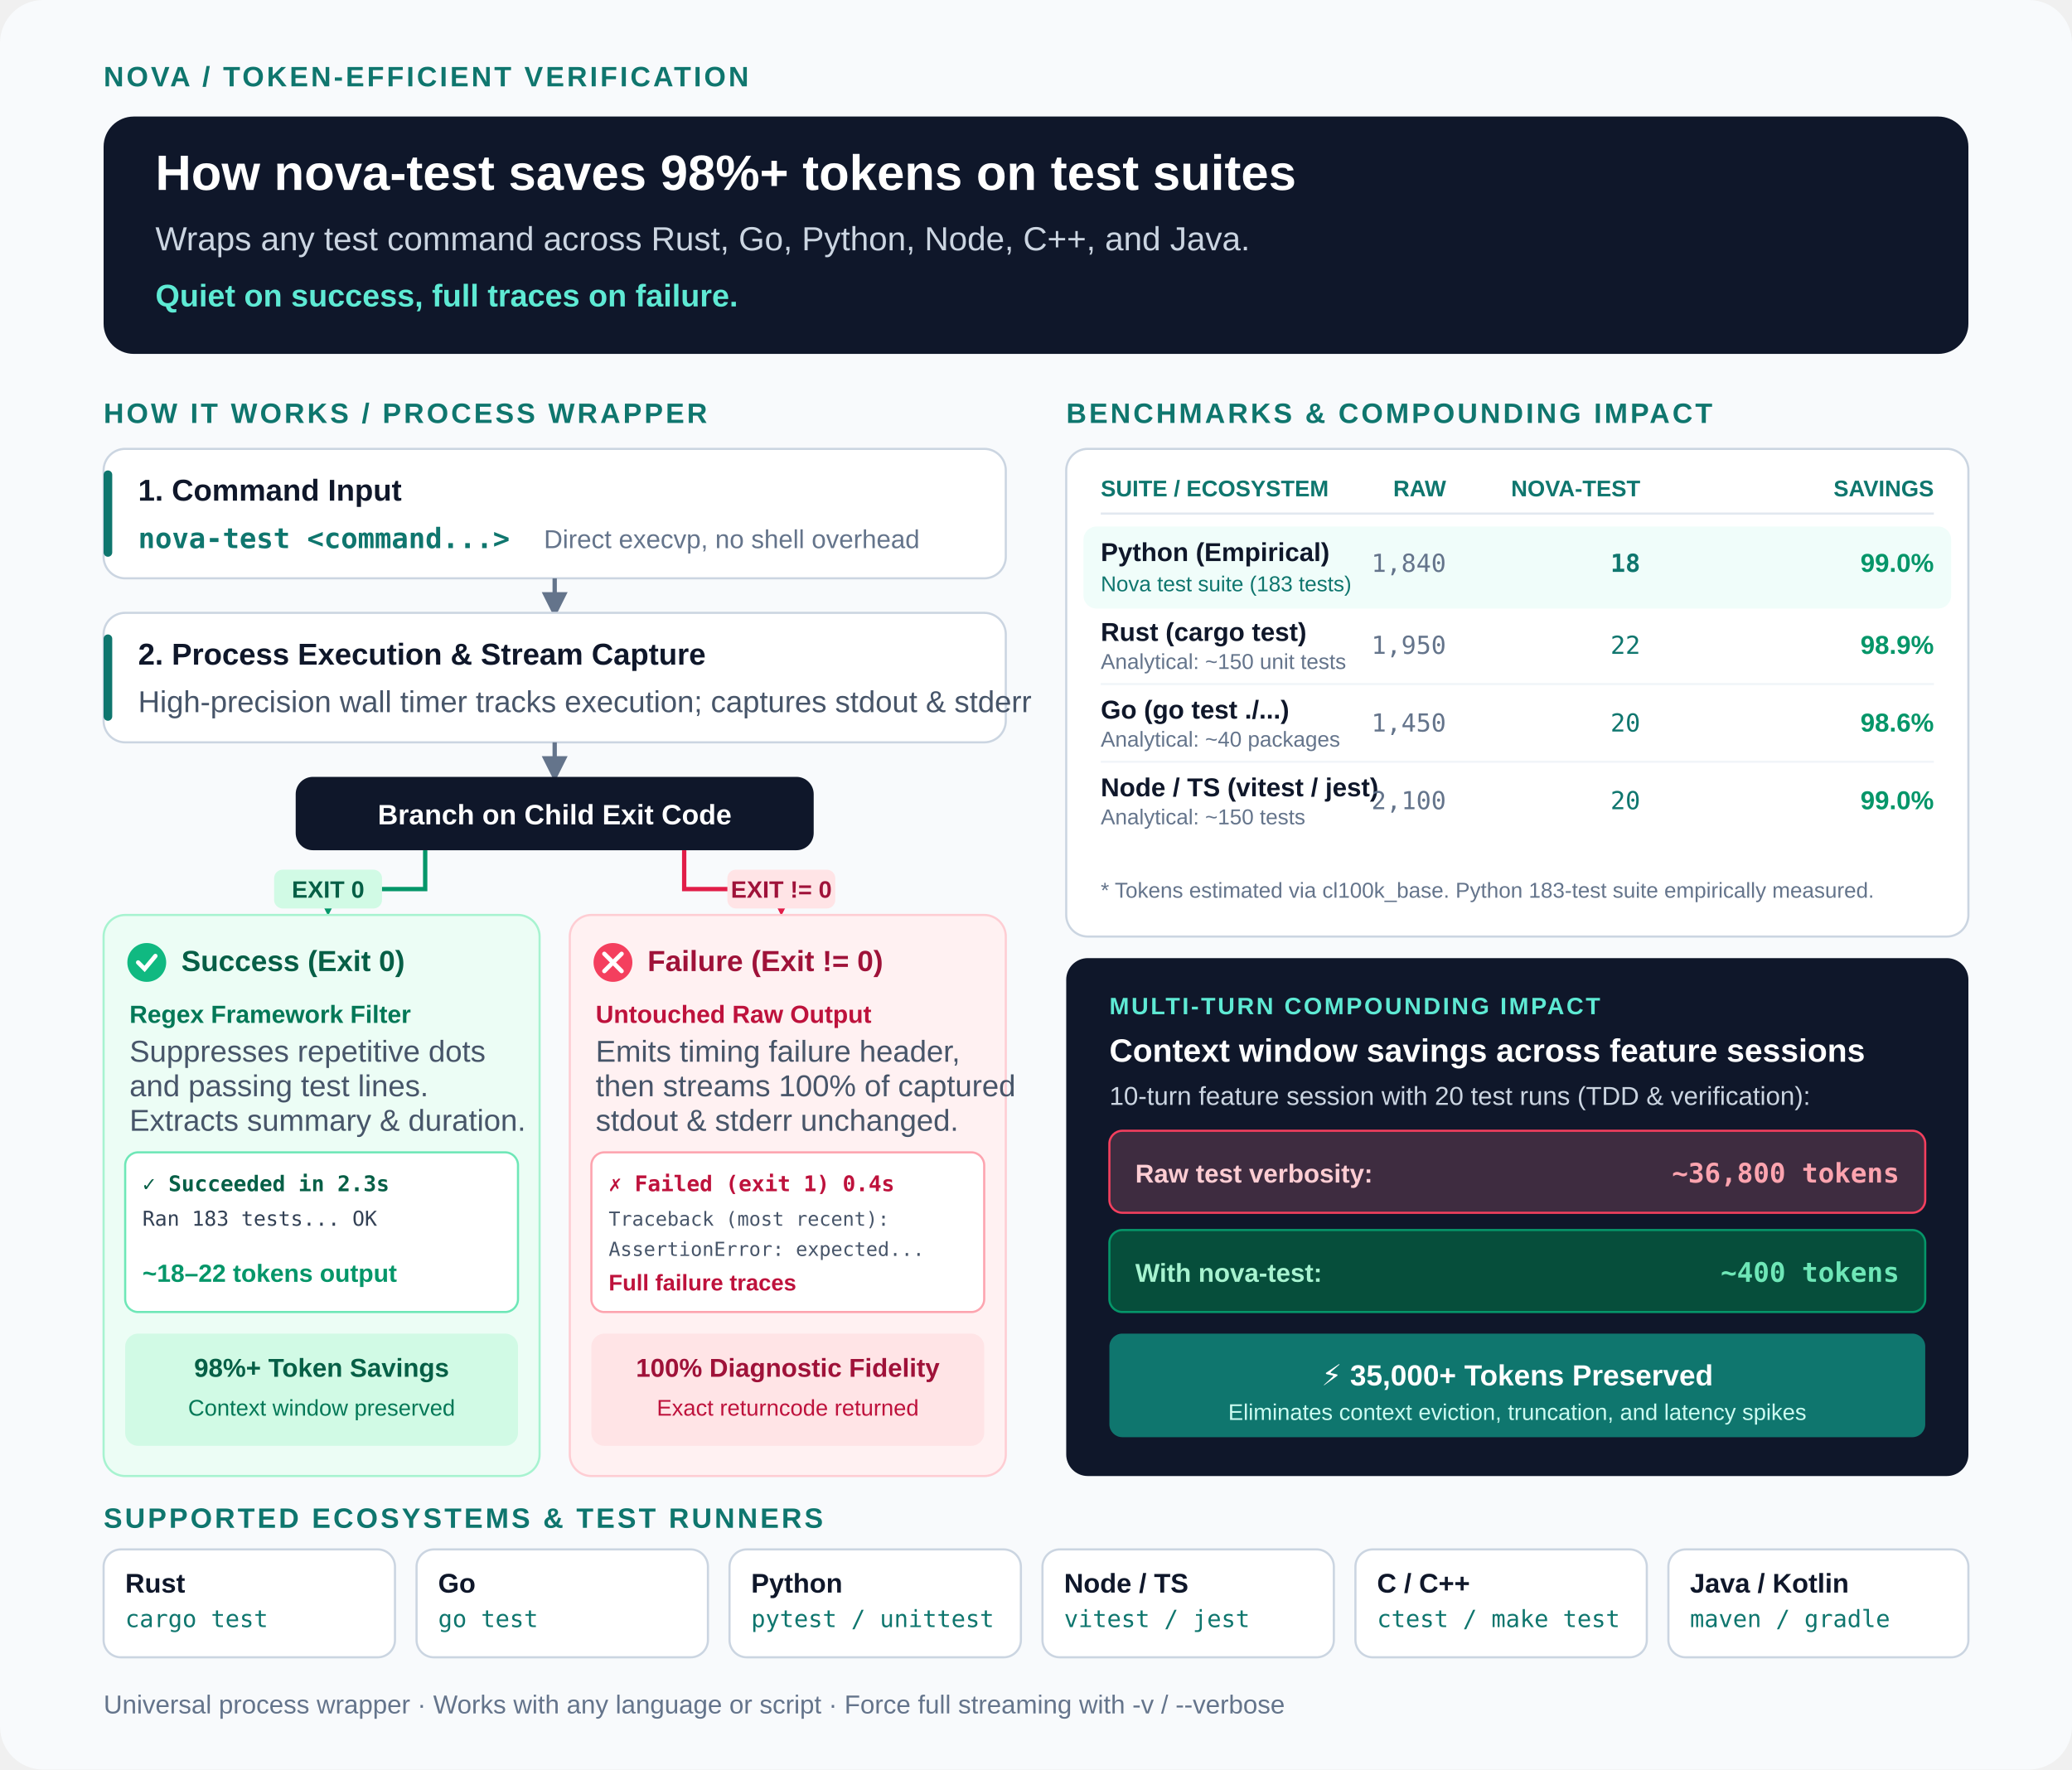
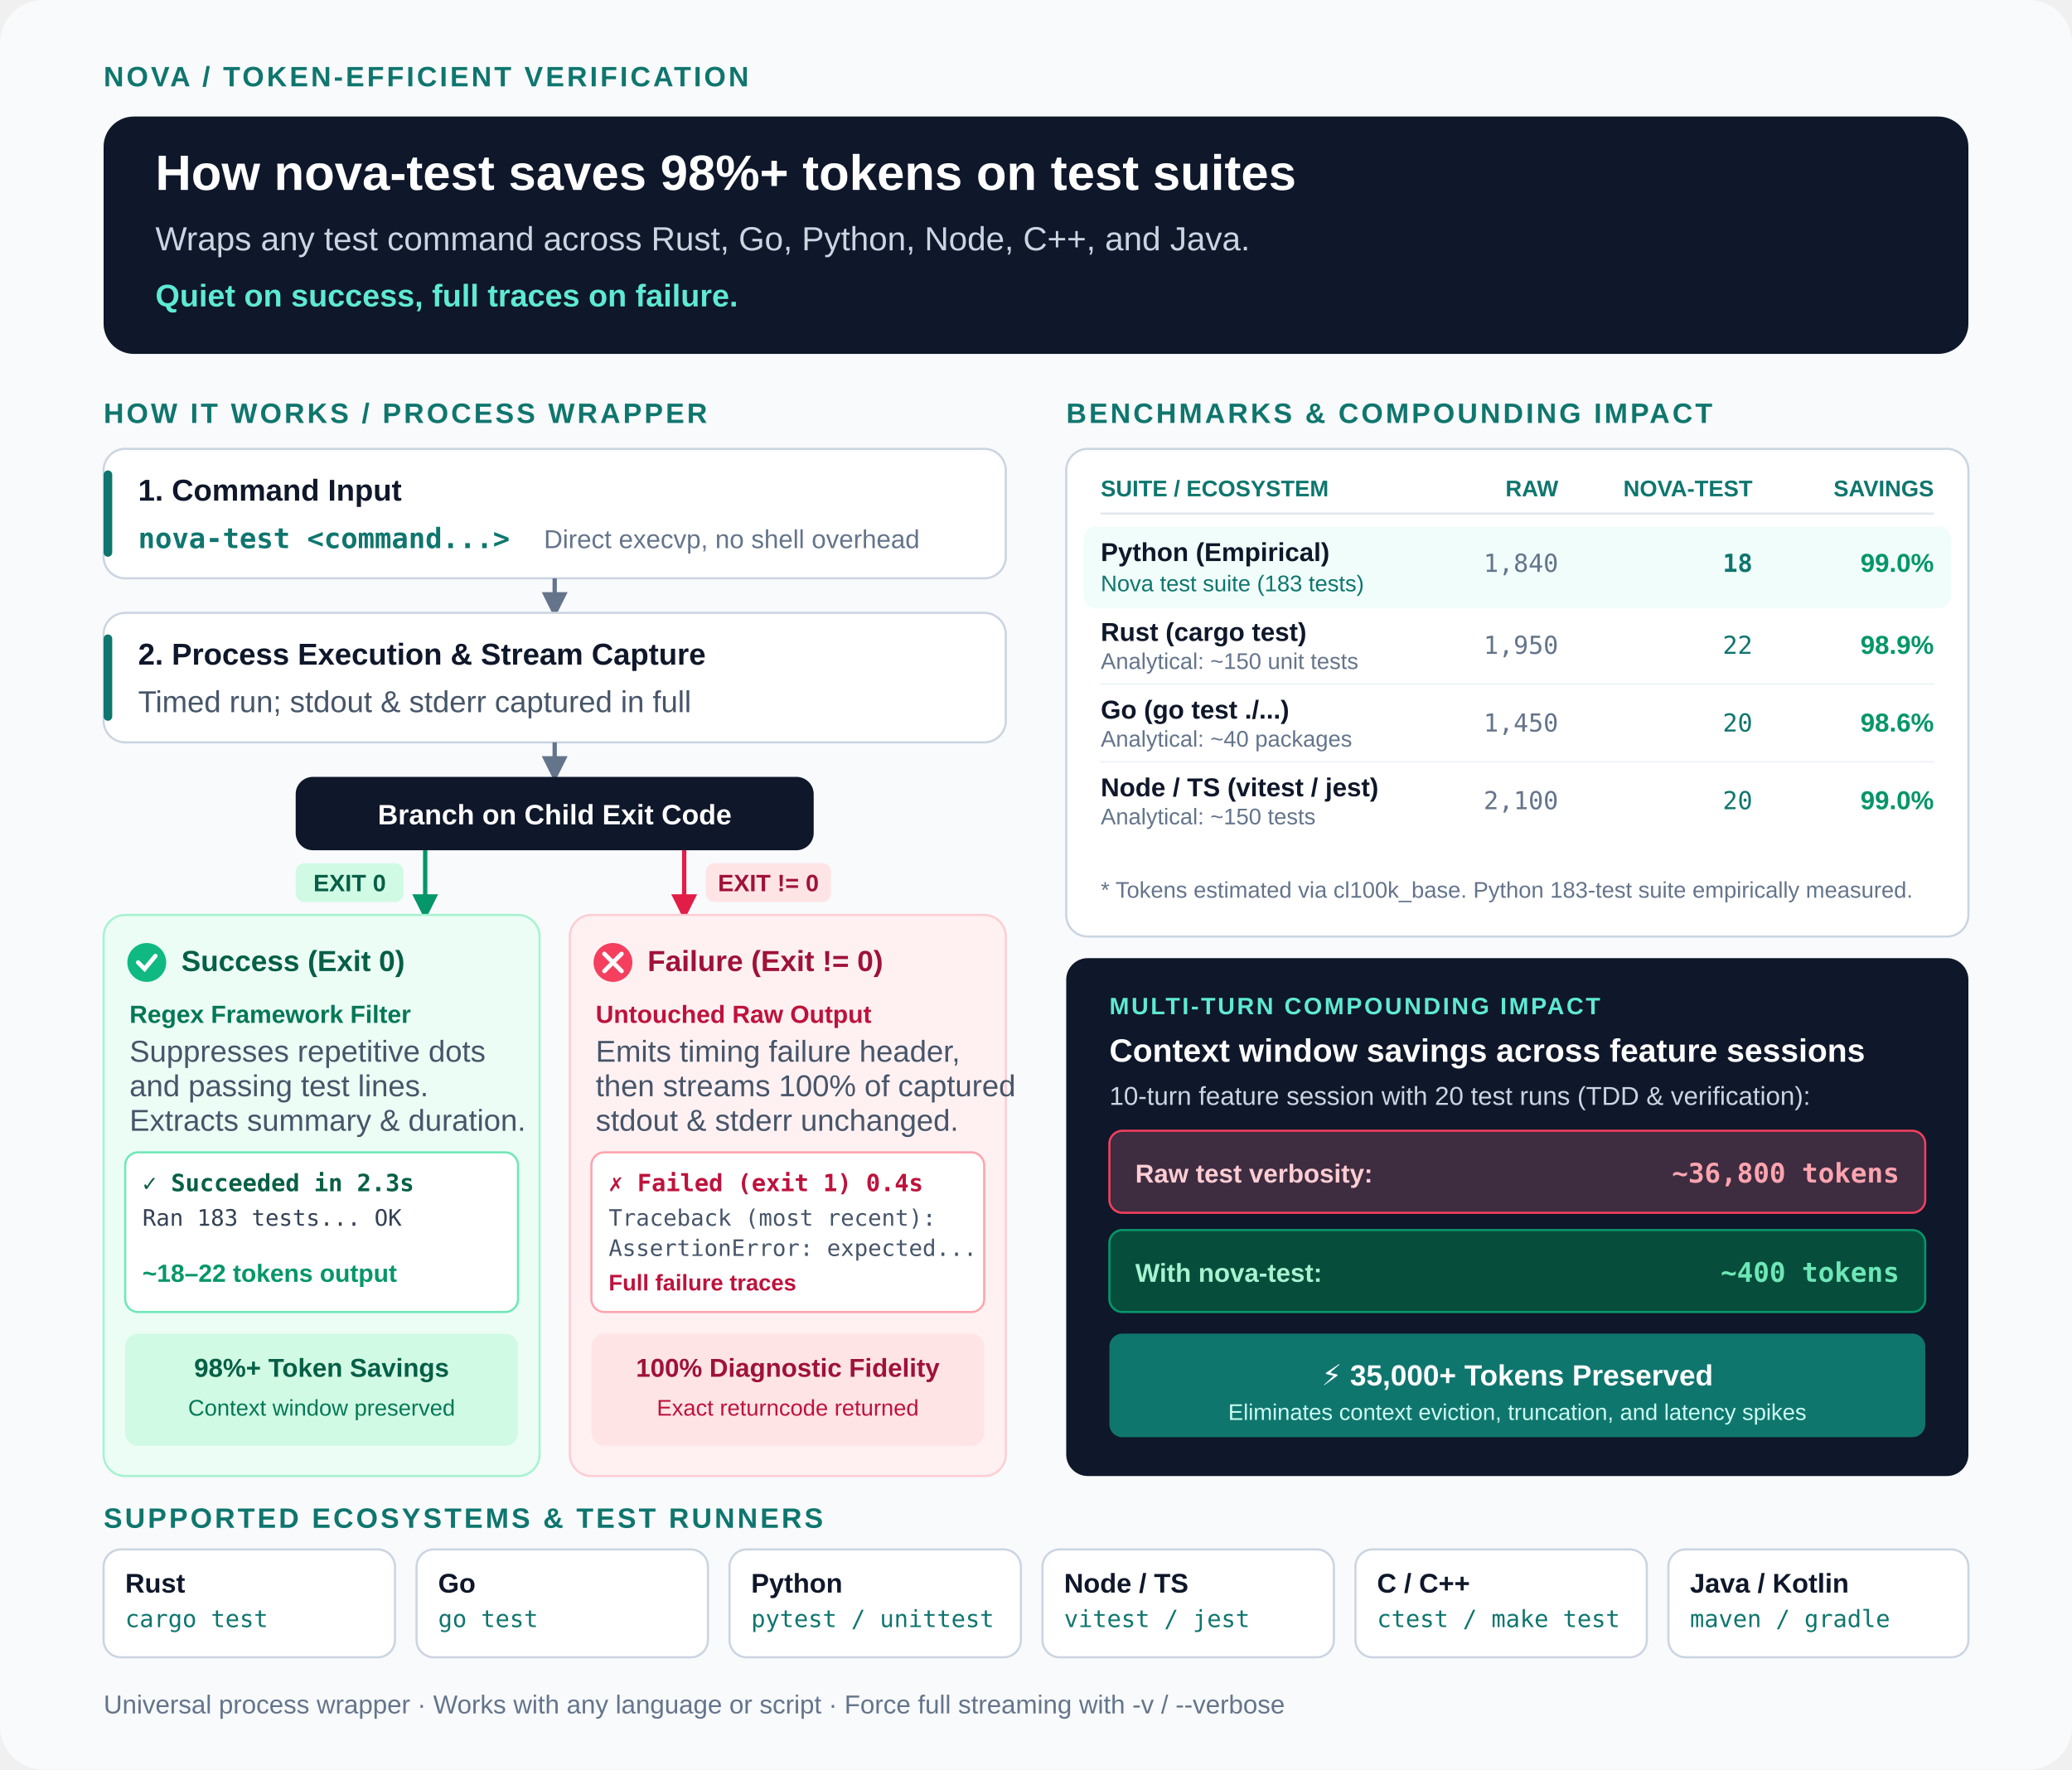
<svg xmlns="http://www.w3.org/2000/svg" width="960" height="820" viewBox="0 0 960 820" role="img" aria-labelledby="title description">
  <defs>
    <marker id="arrow" viewBox="0 0 10 10" refX="8" refY="5" markerWidth="6" markerHeight="6" orient="auto-start-reverse">
      <path d="M 0 0 L 10 5 L 0 10 Z" fill="#64748b" />
    </marker>
    <marker id="green-arrow" viewBox="0 0 10 10" refX="8" refY="5" markerWidth="6" markerHeight="6" orient="auto-start-reverse">
      <path d="M 0 0 L 10 5 L 0 10 Z" fill="#059669" />
    </marker>
    <marker id="red-arrow" viewBox="0 0 10 10" refX="8" refY="5" markerWidth="6" markerHeight="6" orient="auto-start-reverse">
      <path d="M 0 0 L 10 5 L 0 10 Z" fill="#e11d48" />
    </marker>
    <marker id="teal-arrow" viewBox="0 0 10 10" refX="8" refY="5" markerWidth="6" markerHeight="6" orient="auto-start-reverse">
      <path d="M 0 0 L 10 5 L 0 10 Z" fill="#0f766e" />
    </marker>
  </defs>
  <style>
  text { font-family: -apple-system, BlinkMacSystemFont, 'Segoe UI', Arial, sans-serif; }
  .label { font-size: 13px; font-weight: 700; letter-spacing: 1.2px; fill: #0f766e; }
  .title { font-size: 21px; font-weight: 650; fill: #0f172a; }
  .body { font-size: 14px; fill: #475569; }
  .code { font-family: ui-monospace, SFMono-Regular, Consolas, monospace; }
  .small { font-size: 12px; fill: #64748b; }
</style>
  <rect width="960" height="820" rx="20" fill="#f8fafc" />
  <text x="48" y="40" class="label">NOVA / TOKEN-EFFICIENT VERIFICATION</text>
  <rect x="48" y="54" width="864" height="110" rx="14" fill="#0f172a" />
  <text x="72" y="88" font-size="23" font-weight="650" fill="#ffffff">How nova-test saves 98%+ tokens on test suites</text>
  <text x="72" y="116" font-size="15.5" fill="#cbd5e1">Wraps any test command across Rust, Go, Python, Node, C++, and Java.</text>
  <text x="72" y="142" font-size="14.5" font-weight="600" fill="#5eead4">Quiet on success, full traces on failure.</text>
  <text x="48" y="196" class="label">HOW IT WORKS / PROCESS WRAPPER</text>
  <rect x="48" y="208" width="418" height="60" rx="10" fill="#ffffff" stroke="#cbd5e1" />
  <rect x="48" y="218" width="4" height="40" rx="2" fill="#0f766e" />
  <text x="64" y="232" font-size="14" font-weight="650" fill="#0f172a">1. Command Input</text>
  <text x="64" y="254" class="code" font-size="13" font-weight="600" fill="#0f766e">nova-test &lt;command...&gt;</text>
  <text x="252" y="254" class="small">Direct execvp, no shell overhead</text>
  <path d="M 257 268 V 284" stroke="#64748b" stroke-width="2" marker-end="url(#arrow)" />
  <rect x="48" y="284" width="418" height="60" rx="10" fill="#ffffff" stroke="#cbd5e1" />
  <rect x="48" y="294" width="4" height="40" rx="2" fill="#0f766e" />
  <text x="64" y="308" font-size="14" font-weight="650" fill="#0f172a">2. Process Execution &amp; Stream Capture</text>
-   <text x="64" y="330" class="body" font-size="12.5">High-precision wall timer tracks execution; captures stdout &amp; stderr</text>
+   <text x="64" y="330" class="body" font-size="12.5">Timed run; stdout &amp; stderr captured in full</text>
  <path d="M 257 344 V 360" stroke="#64748b" stroke-width="2" marker-end="url(#arrow)" />
  <rect x="137" y="360" width="240" height="34" rx="8" fill="#0f172a" />
  <text x="257" y="382" text-anchor="middle" font-size="13" font-weight="650" fill="#ffffff">Branch on Child Exit Code</text>
-   <path d="M 197 394 V 412 H 152 V 422" fill="none" stroke="#059669" stroke-width="2" marker-end="url(#green-arrow)" />
-   <rect x="127" y="403" width="50" height="18" rx="4" fill="#d1fae5" />
-   <text x="152" y="416" text-anchor="middle" font-size="11" font-weight="700" fill="#065f46">EXIT 0</text>
-   <path d="M 317 394 V 412 H 362 V 422" fill="none" stroke="#e11d48" stroke-width="2" marker-end="url(#red-arrow)" />
-   <rect x="337" y="403" width="50" height="18" rx="4" fill="#ffe4e6" />
-   <text x="362" y="416" text-anchor="middle" font-size="11" font-weight="700" fill="#9f1239">EXIT != 0</text>
+   <path d="M 197 394 V 424" fill="none" stroke="#059669" stroke-width="2" marker-end="url(#green-arrow)" />
+   <rect x="137" y="400" width="50" height="18" rx="4" fill="#d1fae5" />
+   <text x="162" y="413" text-anchor="middle" font-size="11" font-weight="700" fill="#065f46">EXIT 0</text>
+   <path d="M 317 394 V 424" fill="none" stroke="#e11d48" stroke-width="2" marker-end="url(#red-arrow)" />
+   <rect x="327" y="400" width="58" height="18" rx="4" fill="#ffe4e6" />
+   <text x="356" y="413" text-anchor="middle" font-size="11" font-weight="700" fill="#9f1239">EXIT != 0</text>
  <rect x="48" y="424" width="202" height="260" rx="10" fill="#ecfdf5" stroke="#a7f3d0" />
  <circle cx="68" cy="446" r="9" fill="#10b981" />
  <path d="M 64 446 L 67 449 L 72 443" fill="none" stroke="#ffffff" stroke-width="2" stroke-linecap="round" />
  <text x="84" y="450" font-size="13.5" font-weight="700" fill="#065f46">Success (Exit 0)</text>
  <text x="60" y="474" font-size="11.5" font-weight="650" fill="#047857">Regex Framework Filter</text>
  <text x="60" y="492" class="body" font-size="11">Suppresses repetitive dots</text>
  <text x="60" y="508" class="body" font-size="11">and passing test lines.</text>
  <text x="60" y="524" class="body" font-size="11">Extracts summary &amp; duration.</text>
  <rect x="58" y="534" width="182" height="74" rx="6" fill="#ffffff" stroke="#6ee7b7" />
-   <text x="66" y="552" class="code" font-size="10" font-weight="600" fill="#065f46">✓ Succeeded in 2.3s</text>
-   <text x="66" y="568" class="code" font-size="9.5" fill="#334155">Ran 183 tests... OK</text>
+   <text x="66" y="552" class="code" font-size="11" font-weight="600" fill="#065f46">✓ Succeeded in 2.3s</text>
+   <text x="66" y="568" class="code" font-size="10.5" fill="#334155">Ran 183 tests... OK</text>
  <text x="66" y="594" font-size="11.5" font-weight="700" fill="#059669">~18–22 tokens output</text>
  <rect x="58" y="618" width="182" height="52" rx="6" fill="#d1fae5" />
  <text x="149" y="638" text-anchor="middle" font-size="12" font-weight="700" fill="#065f46">98%+ Token Savings</text>
  <text x="149" y="656" text-anchor="middle" font-size="10.5" fill="#047857">Context window preserved</text>
  <rect x="264" y="424" width="202" height="260" rx="10" fill="#fff1f2" stroke="#fecdd3" />
  <circle cx="284" cy="446" r="9" fill="#f43f5e" />
  <path d="M 280 442 L 288 450 M 288 442 L 280 450" fill="none" stroke="#ffffff" stroke-width="2" stroke-linecap="round" />
  <text x="300" y="450" font-size="13.5" font-weight="700" fill="#9f1239">Failure (Exit != 0)</text>
  <text x="276" y="474" font-size="11.5" font-weight="650" fill="#be123c">Untouched Raw Output</text>
  <text x="276" y="492" class="body" font-size="11">Emits timing failure header,</text>
  <text x="276" y="508" class="body" font-size="11">then streams 100% of captured</text>
  <text x="276" y="524" class="body" font-size="11">stdout &amp; stderr unchanged.</text>
  <rect x="274" y="534" width="182" height="74" rx="6" fill="#ffffff" stroke="#fda4af" />
-   <text x="282" y="552" class="code" font-size="10" font-weight="600" fill="#be123c">✗ Failed (exit 1) 0.4s</text>
-   <text x="282" y="568" class="code" font-size="9" fill="#475569">Traceback (most recent):</text>
-   <text x="282" y="582" class="code" font-size="9" fill="#475569"> AssertionError: expected...</text>
+   <text x="282" y="552" class="code" font-size="11" font-weight="600" fill="#be123c">✗ Failed (exit 1) 0.4s</text>
+   <text x="282" y="568" class="code" font-size="10.5" fill="#475569">Traceback (most recent):</text>
+   <text x="282" y="582" class="code" font-size="10.5" fill="#475569"> AssertionError: expected...</text>
  <text x="282" y="598" font-size="10.5" font-weight="700" fill="#be123c">Full failure traces</text>
  <rect x="274" y="618" width="182" height="52" rx="6" fill="#ffe4e6" />
  <text x="365" y="638" text-anchor="middle" font-size="12" font-weight="700" fill="#9f1239">100% Diagnostic Fidelity</text>
  <text x="365" y="656" text-anchor="middle" font-size="10.5" fill="#be123c">Exact returncode returned</text>
  <text x="494" y="196" class="label">BENCHMARKS &amp; COMPOUNDING IMPACT</text>
  <rect x="494" y="208" width="418" height="226" rx="10" fill="#ffffff" stroke="#cbd5e1" />
  <text x="510" y="230" font-size="10.5" font-weight="700" fill="#0f766e">SUITE / ECOSYSTEM</text>
-   <text x="670" y="230" text-anchor="end" font-size="10.5" font-weight="700" fill="#0f766e">RAW</text>
-   <text x="760" y="230" text-anchor="end" font-size="10.5" font-weight="700" fill="#0f766e">NOVA-TEST</text>
+   <text x="722" y="230" text-anchor="end" font-size="10.5" font-weight="700" fill="#0f766e">RAW</text>
+   <text x="812" y="230" text-anchor="end" font-size="10.5" font-weight="700" fill="#0f766e">NOVA-TEST</text>
  <text x="896" y="230" text-anchor="end" font-size="10.5" font-weight="700" fill="#0f766e">SAVINGS</text>
  <path d="M 510 238 H 896" stroke="#e2e8f0" stroke-width="1" />
  <rect x="502" y="244" width="402" height="38" rx="6" fill="#f0fdfa" />
  <text x="510" y="260" font-size="12" font-weight="700" fill="#0f172a">Python (Empirical)</text>
-   <text x="510" y="274" font-size="10" fill="#0f766e">Nova test suite (183 tests)</text>
-   <text x="670" y="265" text-anchor="end" class="code" font-size="11.5" fill="#64748b">1,840</text>
-   <text x="760" y="265" text-anchor="end" class="code" font-size="11.5" font-weight="700" fill="#0f766e">18</text>
+   <text x="510" y="274" font-size="10.5" fill="#0f766e">Nova test suite (183 tests)</text>
+   <text x="722" y="265" text-anchor="end" class="code" font-size="11.5" fill="#64748b">1,840</text>
+   <text x="812" y="265" text-anchor="end" class="code" font-size="11.5" font-weight="700" fill="#0f766e">18</text>
  <text x="896" y="265" text-anchor="end" font-size="12" font-weight="700" fill="#059669">99.0%</text>
  <text x="510" y="297" font-size="12" font-weight="600" fill="#0f172a">Rust (cargo test)</text>
-   <text x="510" y="310" font-size="10" fill="#64748b">Analytical: ~150 unit tests</text>
-   <text x="670" y="303" text-anchor="end" class="code" font-size="11.5" fill="#64748b">1,950</text>
-   <text x="760" y="303" text-anchor="end" class="code" font-size="11.5" fill="#0f766e">22</text>
+   <text x="510" y="310" font-size="10.5" fill="#64748b">Analytical: ~150 unit tests</text>
+   <text x="722" y="303" text-anchor="end" class="code" font-size="11.5" fill="#64748b">1,950</text>
+   <text x="812" y="303" text-anchor="end" class="code" font-size="11.5" fill="#0f766e">22</text>
  <text x="896" y="303" text-anchor="end" font-size="12" font-weight="600" fill="#059669">98.9%</text>
  <path d="M 510 317 H 896" stroke="#f1f5f9" stroke-width="1" />
  <text x="510" y="333" font-size="12" font-weight="600" fill="#0f172a">Go (go test ./...)</text>
-   <text x="510" y="346" font-size="10" fill="#64748b">Analytical: ~40 packages</text>
-   <text x="670" y="339" text-anchor="end" class="code" font-size="11.5" fill="#64748b">1,450</text>
-   <text x="760" y="339" text-anchor="end" class="code" font-size="11.5" fill="#0f766e">20</text>
+   <text x="510" y="346" font-size="10.5" fill="#64748b">Analytical: ~40 packages</text>
+   <text x="722" y="339" text-anchor="end" class="code" font-size="11.5" fill="#64748b">1,450</text>
+   <text x="812" y="339" text-anchor="end" class="code" font-size="11.5" fill="#0f766e">20</text>
  <text x="896" y="339" text-anchor="end" font-size="12" font-weight="600" fill="#059669">98.6%</text>
  <path d="M 510 353 H 896" stroke="#f1f5f9" stroke-width="1" />
  <text x="510" y="369" font-size="12" font-weight="600" fill="#0f172a">Node / TS (vitest / jest)</text>
-   <text x="510" y="382" font-size="10" fill="#64748b">Analytical: ~150 tests</text>
-   <text x="670" y="375" text-anchor="end" class="code" font-size="11.5" fill="#64748b">2,100</text>
-   <text x="760" y="375" text-anchor="end" class="code" font-size="11.5" fill="#0f766e">20</text>
+   <text x="510" y="382" font-size="10.5" fill="#64748b">Analytical: ~150 tests</text>
+   <text x="722" y="375" text-anchor="end" class="code" font-size="11.5" fill="#64748b">2,100</text>
+   <text x="812" y="375" text-anchor="end" class="code" font-size="11.5" fill="#0f766e">20</text>
  <text x="896" y="375" text-anchor="end" font-size="12" font-weight="600" fill="#059669">99.0%</text>
-   <text x="510" y="416" font-size="10" fill="#64748b">* Tokens estimated via cl100k_base. Python 183-test suite empirically measured.</text>
+   <text x="510" y="416" font-size="10.5" fill="#64748b">* Tokens estimated via cl100k_base. Python 183-test suite empirically measured.</text>
  <rect x="494" y="444" width="418" height="240" rx="10" fill="#0f172a" />
  <text x="514" y="470" font-size="11" font-weight="700" letter-spacing="1" fill="#5eead4">MULTI-TURN COMPOUNDING IMPACT</text>
  <text x="514" y="492" font-size="15" font-weight="650" fill="#ffffff">Context window savings across feature sessions</text>
  <text x="514" y="512" font-size="12" fill="#cbd5e1">10-turn feature session with 20 test runs (TDD &amp; verification):</text>
  <rect x="514" y="524" width="378" height="38" rx="6" fill="#1e293b" />
  <rect x="514" y="524" width="378" height="38" rx="6" fill="#f43f5e" fill-opacity="0.15" stroke="#f43f5e" stroke-width="1" />
  <text x="526" y="548" font-size="12" font-weight="600" fill="#fecdd3">Raw test verbosity:</text>
  <text x="880" y="548" text-anchor="end" class="code" font-size="12.5" font-weight="700" fill="#fda4af">~36,800 tokens</text>
  <rect x="514" y="570" width="378" height="38" rx="6" fill="#064e3b" stroke="#059669" stroke-width="1" />
  <text x="526" y="594" font-size="12" font-weight="600" fill="#a7f3d0">With nova-test:</text>
  <text x="880" y="594" text-anchor="end" class="code" font-size="12.5" font-weight="700" fill="#6ee7b7">~400 tokens</text>
  <rect x="514" y="618" width="378" height="48" rx="6" fill="#0f766e" />
  <text x="703" y="642" text-anchor="middle" font-size="13.5" font-weight="700" fill="#ffffff">⚡ 35,000+ Tokens Preserved</text>
  <text x="703" y="658" text-anchor="middle" font-size="10.5" fill="#ccfbf1">Eliminates context eviction, truncation, and latency spikes</text>
  <text x="48" y="708" class="label">SUPPORTED ECOSYSTEMS &amp; TEST RUNNERS</text>
  <rect x="48" y="718" width="135" height="50" rx="8" fill="#ffffff" stroke="#cbd5e1" />
  <text x="58" y="738" font-size="12.5" font-weight="700" fill="#0f172a">Rust</text>
  <text x="58" y="754" class="code" font-size="11" fill="#0f766e">cargo test</text>
  <rect x="193" y="718" width="135" height="50" rx="8" fill="#ffffff" stroke="#cbd5e1" />
  <text x="203" y="738" font-size="12.5" font-weight="700" fill="#0f172a">Go</text>
  <text x="203" y="754" class="code" font-size="11" fill="#0f766e">go test</text>
  <rect x="338" y="718" width="135" height="50" rx="8" fill="#ffffff" stroke="#cbd5e1" />
  <text x="348" y="738" font-size="12.5" font-weight="700" fill="#0f172a">Python</text>
  <text x="348" y="754" class="code" font-size="11" fill="#0f766e">pytest / unittest</text>
  <rect x="483" y="718" width="135" height="50" rx="8" fill="#ffffff" stroke="#cbd5e1" />
  <text x="493" y="738" font-size="12.5" font-weight="700" fill="#0f172a">Node / TS</text>
  <text x="493" y="754" class="code" font-size="11" fill="#0f766e">vitest / jest</text>
  <rect x="628" y="718" width="135" height="50" rx="8" fill="#ffffff" stroke="#cbd5e1" />
  <text x="638" y="738" font-size="12.5" font-weight="700" fill="#0f172a">C / C++</text>
  <text x="638" y="754" class="code" font-size="11" fill="#0f766e">ctest / make test</text>
  <rect x="773" y="718" width="139" height="50" rx="8" fill="#ffffff" stroke="#cbd5e1" />
  <text x="783" y="738" font-size="12.5" font-weight="700" fill="#0f172a">Java / Kotlin</text>
  <text x="783" y="754" class="code" font-size="11" fill="#0f766e">maven / gradle</text>
  <text x="48" y="794" class="small">Universal process wrapper · Works with any language or script · Force full streaming with -v / --verbose</text>
</svg>
